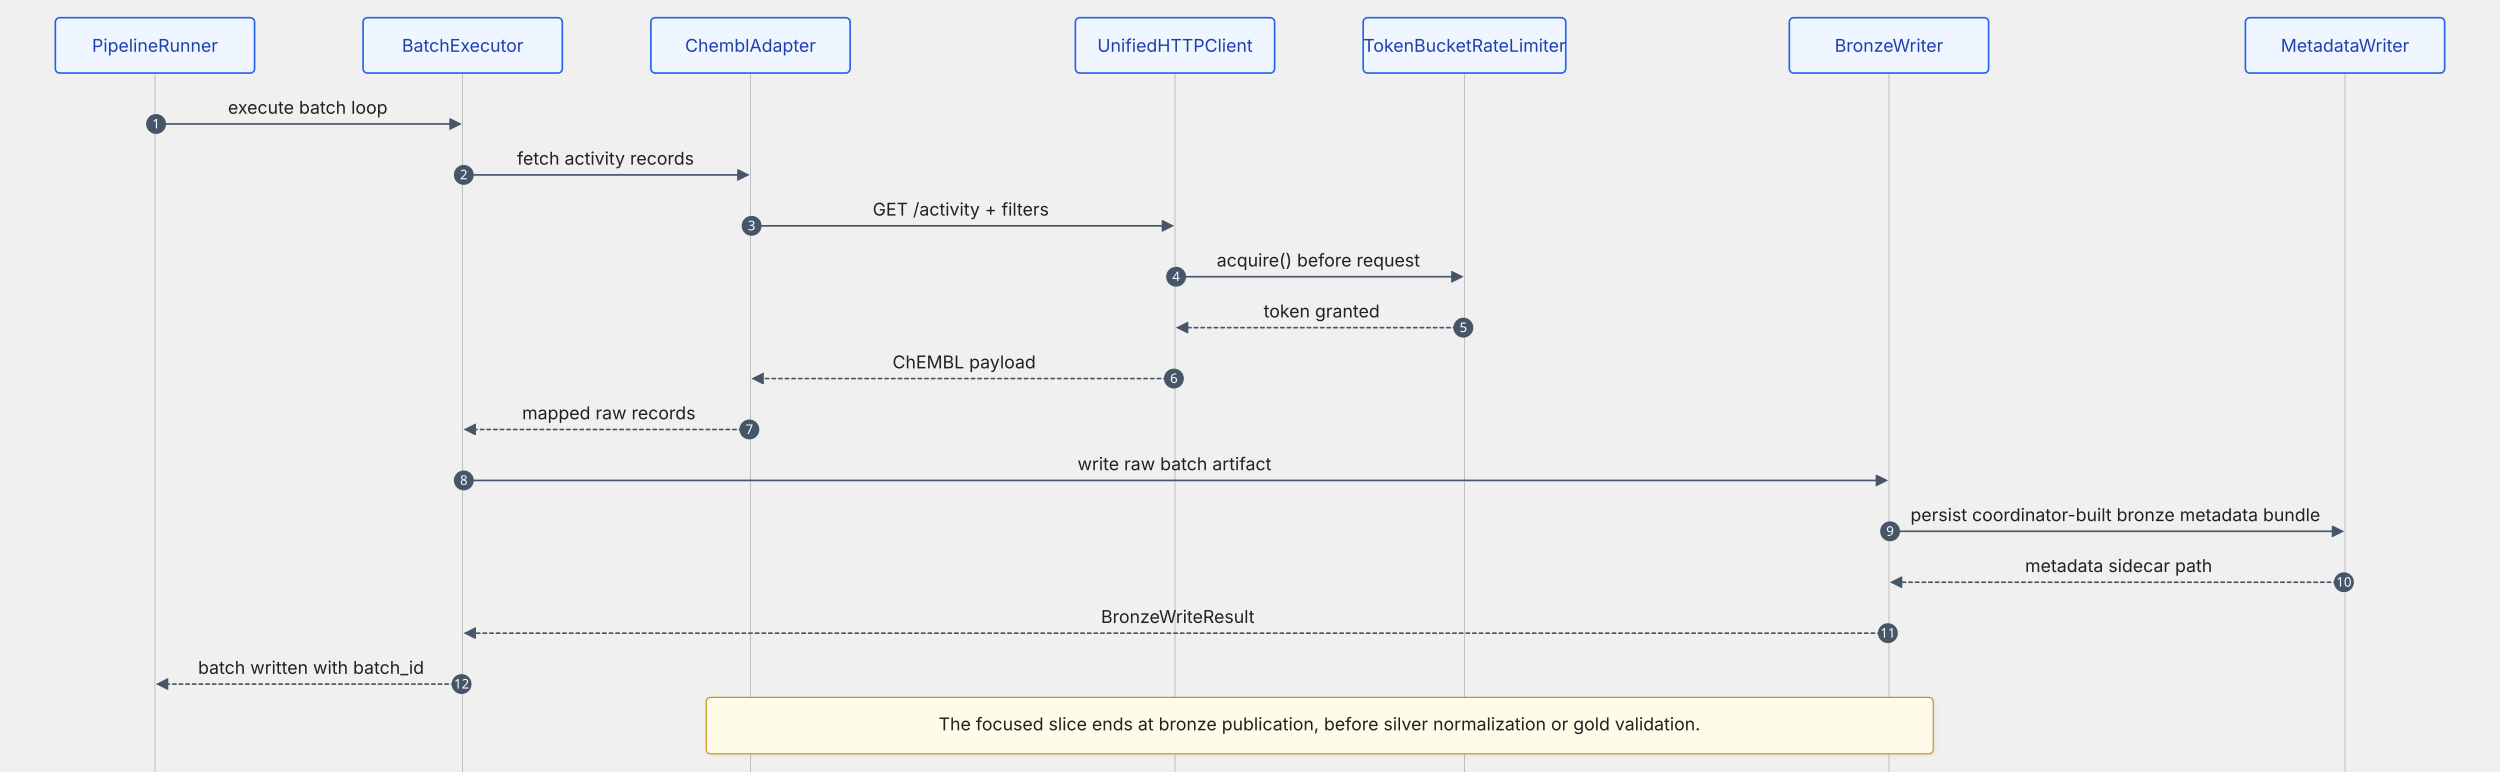
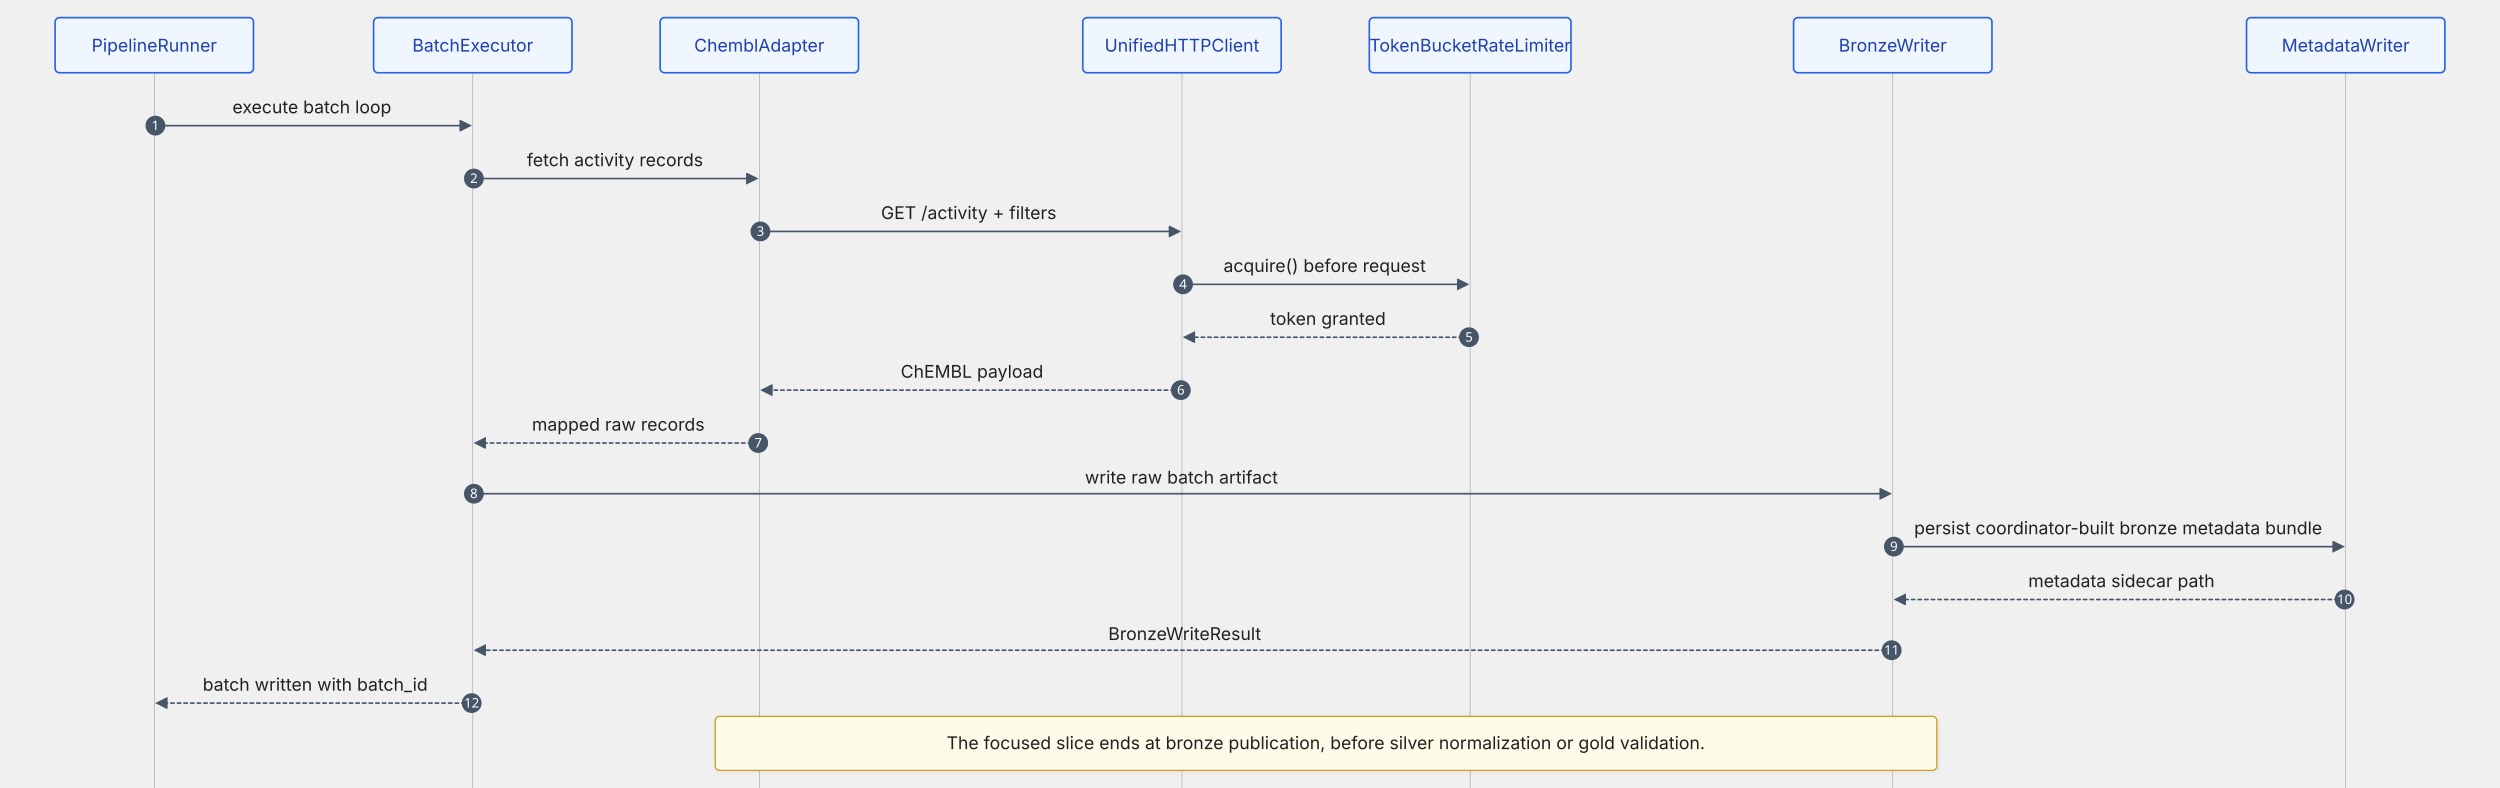
- <svg xmlns="http://www.w3.org/2000/svg" id="my-svg" width="100%" aria-roledescription="sequence" style="max-width:2258.5px;background-color:white" viewBox="-50 -16 2258.5 697">
-   <path id="actor6" stroke="#999" stroke-width=".5" d="M2068.5 5v1995" class="200" />
+ <svg xmlns="http://www.w3.org/2000/svg" id="my-svg" width="100%" aria-roledescription="sequence" style="max-width:2268.5px;background-color:white" viewBox="-50 -16 2268.5 715">
+   <path id="actor6" stroke="#999" stroke-width=".5" d="M2078.5 5v1995" class="200" />
  <g id="root-6">
-     <rect width="180" height="50" x="1978.5" fill="#eaeaea" stroke="#666" class="actor" rx="3" ry="3" />
-     <text x="2068.5" y="25" alignment-baseline="central" class="actor" dominant-baseline="central" style="text-anchor:middle;font-size:16px;font-weight:400">
-       <tspan x="2068.5" dy="0">MetadataWriter</tspan>
+     <rect width="180" height="50" x="1988.5" fill="#eaeaea" stroke="#666" class="actor" rx="3" ry="3" />
+     <text x="2078.5" y="25" alignment-baseline="central" class="actor" dominant-baseline="central" style="text-anchor:middle;font-size:16px;font-weight:400">
+       <tspan x="2078.5" dy="0">MetadataWriter</tspan>
    </text>
  </g>
-   <path id="actor5" stroke="#999" stroke-width=".5" d="M1656.5 5v1995" class="200" />
+   <path id="actor5" stroke="#999" stroke-width=".5" d="M1667.5 5v1995" class="200" />
  <g id="root-5">
-     <rect width="180" height="50" x="1566.5" fill="#eaeaea" stroke="#666" class="actor" rx="3" ry="3" />
-     <text x="1656.5" y="25" alignment-baseline="central" class="actor" dominant-baseline="central" style="text-anchor:middle;font-size:16px;font-weight:400">
-       <tspan x="1656.5" dy="0">BronzeWriter</tspan>
+     <rect width="180" height="50" x="1577.5" fill="#eaeaea" stroke="#666" class="actor" rx="3" ry="3" />
+     <text x="1667.5" y="25" alignment-baseline="central" class="actor" dominant-baseline="central" style="text-anchor:middle;font-size:16px;font-weight:400">
+       <tspan x="1667.5" dy="0">BronzeWriter</tspan>
    </text>
  </g>
-   <path id="actor4" stroke="#999" stroke-width=".5" d="M1273 5v1995" class="200" />
+   <path id="actor4" stroke="#999" stroke-width=".5" d="M1284 5v1995" class="200" />
  <g id="root-4">
-     <rect width="183" height="50" x="1181.5" fill="#eaeaea" stroke="#666" class="actor" rx="3" ry="3" />
-     <text x="1273" y="25" alignment-baseline="central" class="actor" dominant-baseline="central" style="text-anchor:middle;font-size:16px;font-weight:400">
-       <tspan x="1273" dy="0">TokenBucketRateLimiter</tspan>
+     <rect width="183" height="50" x="1192.5" fill="#eaeaea" stroke="#666" class="actor" rx="3" ry="3" />
+     <text x="1284" y="25" alignment-baseline="central" class="actor" dominant-baseline="central" style="text-anchor:middle;font-size:16px;font-weight:400">
+       <tspan x="1284" dy="0">TokenBucketRateLimiter</tspan>
    </text>
  </g>
-   <path id="actor3" stroke="#999" stroke-width=".5" d="M1011.5 5v1995" class="200" />
+   <path id="actor3" stroke="#999" stroke-width=".5" d="M1022.5 5v1995" class="200" />
  <g id="root-3">
-     <rect width="180" height="50" x="921.5" fill="#eaeaea" stroke="#666" class="actor" rx="3" ry="3" />
-     <text x="1011.5" y="25" alignment-baseline="central" class="actor" dominant-baseline="central" style="text-anchor:middle;font-size:16px;font-weight:400">
-       <tspan x="1011.5" dy="0">UnifiedHTTPClient</tspan>
+     <rect width="180" height="50" x="932.5" fill="#eaeaea" stroke="#666" class="actor" rx="3" ry="3" />
+     <text x="1022.5" y="25" alignment-baseline="central" class="actor" dominant-baseline="central" style="text-anchor:middle;font-size:16px;font-weight:400">
+       <tspan x="1022.5" dy="0">UnifiedHTTPClient</tspan>
    </text>
  </g>
-   <path id="actor2" stroke="#999" stroke-width=".5" d="M628 5v1995" class="200" />
+   <path id="actor2" stroke="#999" stroke-width=".5" d="M639 5v1995" class="200" />
  <g id="root-2">
-     <rect width="180" height="50" x="538" fill="#eaeaea" stroke="#666" class="actor" rx="3" ry="3" />
-     <text x="628" y="25" alignment-baseline="central" class="actor" dominant-baseline="central" style="text-anchor:middle;font-size:16px;font-weight:400">
-       <tspan x="628" dy="0">ChemblAdapter</tspan>
+     <rect width="180" height="50" x="549" fill="#eaeaea" stroke="#666" class="actor" rx="3" ry="3" />
+     <text x="639" y="25" alignment-baseline="central" class="actor" dominant-baseline="central" style="text-anchor:middle;font-size:16px;font-weight:400">
+       <tspan x="639" dy="0">ChemblAdapter</tspan>
    </text>
  </g>
-   <path id="actor1" stroke="#999" stroke-width=".5" d="M368 5v1995" class="200" />
+   <path id="actor1" stroke="#999" stroke-width=".5" d="M379 5v1995" class="200" />
  <g id="root-1">
-     <rect width="180" height="50" x="278" fill="#eaeaea" stroke="#666" class="actor" rx="3" ry="3" />
-     <text x="368" y="25" alignment-baseline="central" class="actor" dominant-baseline="central" style="text-anchor:middle;font-size:16px;font-weight:400">
-       <tspan x="368" dy="0">BatchExecutor</tspan>
+     <rect width="180" height="50" x="289" fill="#eaeaea" stroke="#666" class="actor" rx="3" ry="3" />
+     <text x="379" y="25" alignment-baseline="central" class="actor" dominant-baseline="central" style="text-anchor:middle;font-size:16px;font-weight:400">
+       <tspan x="379" dy="0">BatchExecutor</tspan>
    </text>
  </g>
  <path id="actor0" stroke="#999" stroke-width=".5" d="M90 5v1995" class="200" />
  <g id="root-0">
    <rect width="180" height="50" fill="#eaeaea" stroke="#666" class="actor" rx="3" ry="3" />
    <text x="90" y="25" alignment-baseline="central" class="actor" dominant-baseline="central" style="text-anchor:middle;font-size:16px;font-weight:400">
      <tspan x="90" dy="0">PipelineRunner</tspan>
    </text>
  </g>
  <style>#my-svg{font-size:16px;fill:#212121;}#my-svg .error-icon{fill:#552222;}#my-svg .error-text{fill:#552222;stroke:#552222;}#my-svg .edge-thickness-normal{stroke-width:2px;}#my-svg .edge-thickness-thick{stroke-width:3.5px;}#my-svg .edge-pattern-solid{stroke-dasharray:0;}#my-svg .edge-pattern-dashed{stroke-dasharray:3;}#my-svg .edge-pattern-dotted{stroke-dasharray:2;}#my-svg .marker{fill:#475569;stroke:#475569;}#my-svg .marker.cross{stroke:#475569;}#my-svg svg{font-size:16px;}#my-svg .actor{stroke:#2563eb;fill:#eff6ff;}#my-svg text.actor&gt;tspan{fill:#1e40af;stroke:none;}#my-svg .actor-line{stroke:#475569;}#my-svg .messageLine0{stroke-width:1.5;stroke-dasharray:none;stroke:#475569;}#my-svg .messageLine1{stroke-width:1.5;stroke-dasharray:2,2;stroke:#475569;}#my-svg #arrowhead path{fill:#475569;stroke:#475569;}#my-svg .sequenceNumber{fill:#ffffff;}#my-svg #sequencenumber{fill:#475569;}#my-svg #crosshead path{fill:#475569;stroke:#475569;}#my-svg .messageText{fill:#212121;stroke:none;}#my-svg .labelBox{stroke:#2563eb;fill:#eff6ff;}#my-svg .labelText,#my-svg .labelText&gt;tspan{fill:#1e40af;stroke:none;}#my-svg .loopText,#my-svg .loopText&gt;tspan{fill:#475569;stroke:none;}#my-svg .loopLine{stroke-width:2px;stroke-dasharray:2,2;stroke:#2563eb;fill:#2563eb;}#my-svg .note{stroke:#ca8a04;fill:#fefce8;}#my-svg .noteText,#my-svg .noteText&gt;tspan{fill:#212121;stroke:none;}#my-svg .activation0{fill:#dbeafe;stroke:#2563eb;}#my-svg .activation1{fill:#dbeafe;stroke:#2563eb;}#my-svg .activation2{fill:#dbeafe;stroke:#2563eb;}#my-svg .actorPopupMenu{position:absolute;}#my-svg .actorPopupMenuPanel{position:absolute;fill:#eff6ff;box-shadow:0px 8px 16px 0px rgba(0,0,0,0.2);filter:drop-shadow(3px 5px 2px rgb(0 0 0 / 0.4));}#my-svg .actor-man line{stroke:#2563eb;fill:#eff6ff;}#my-svg .actor-man circle,#my-svg line{stroke:#2563eb;fill:#eff6ff;stroke-width:2px;}#my-svg :root{--mermaid-font-family:"trebuchet ms",verdana,arial,sans-serif;}/*
 * Пользовательские стили диаграмм BioETL (структурированная копия)
 * Источник: custom.css
 * Цель: сгруппировать правила по типам элементов и документировать назначение каждого CSS-параметра.
 */

/* =========================================================
 * 1) Глобальная типографика и базовое поведение текста
 * ========================================================= */
svg {
    /* Задаёт основной стек шрифтов для всего текста в SVG. */
    font-family: Inter, -apple-system, BlinkMacSystemFont, 'Segoe UI', Roboto,
    Oxygen, Ubuntu, sans-serif;
}



/* =========================================================
 * 2) Общая геометрия узлов (для нескольких типов диаграмм)
 * ========================================================= */
.node rect,
.node circle,
.node ellipse,
.node polygon,
.node path {
    /* Единая толщина контура для фигур узлов. */
    stroke-width: 1.5px !important;
    /* Скругляет углы по горизонтали для более мягкого вида. */
    rx: 8;
    /* Скругляет углы по вертикали в паре с rx. */
    ry: 8;
    /* Добавляет лёгкую тень и отделяет узлы от фона. */
    filter:  none; /*  drop-shadow(0px 1px 2px rgba(0, 0, 0, 0.05));*/
}

/* =========================================================
 * 3) Контейнеры subgraph / cluster
 * ========================================================= */
.cluster rect,
.cluster path {
    /* Увеличивает радиус углов у контейнеров-групп. */
    rx: 10;
    /* Поддерживает симметрию скругления по вертикали. */
    ry: 10;
    /* Нейтральная заливка контейнера для снижения визуального шума. */
    fill: #f8fafc;
    /* Приглушённая обводка, чтобы границы были заметны, но не доминировали. */
    stroke: #94a3b8;
    /* Толщина границы контейнера в тон большинству узлов. */
    stroke-width: 1.5px;
    /* Убирает пунктир у рамок контейнеров. */
    stroke-dasharray: none;
    /* Делает фон контейнера полностью непрозрачным. */
    fill-opacity: 1;
    /* Отключает тень контейнера, чтобы акцент оставался на узлах. */
    filter: none;
}

.cluster text {
    /* Нормальный вес шрифта для заголовков групп. */
    font-weight: 400;
    /* Увеличенный размер заголовка относительно текста узлов. */
    font-size: 16px;
}

/* =========================================================
 * 4) Стили линий связей (edges/links)
 * ========================================================= */
.edgePath .path {
    /* Делает основные ребра более заметными в плотных графах. */
    stroke-width: 2.5px;
    /* Скругляет соединения сегментов линий. */
    stroke-linejoin: round;
    /* Скругляет окончания линий. */
    stroke-linecap: round;
}

.edgePath path,
.flowchart-link,
.relation,
.messageLine0,
.messageLine1,
.transition path {
    /* Унифицированные скруглённые соединения для всех типов линий. */
    stroke-linejoin: round;
    /* Унифицированные скруглённые окончания для всех типов линий. */
    stroke-linecap: round;
}

.transition path {
    /* Выравнивает толщину переходов state diagram с основными ребрами. */
    stroke-width: 2.5px;
}

/* =========================================================
 * 5) Подписи ребер и fallback-текст
 * ========================================================= */
.edgeLabel {
    /* Компактный размер шрифта для подписей на связях. */
    font-size: 12px;
    /* Плотная межстрочность для экономии места. */
    line-height: 1.1;
    /* Базовый непрозрачный фон под подписью. */
    background-color: #ffffff;
    /* Небольшие внутренние отступы вокруг текста. */
    padding: 1px 3px;
    /* Мягкое скругление фона подписи. */
    border-radius: 2px;
}

.edgeLabel span,
.edgeLabel p,
text.fo-fallback {
    /* Принудительный тёмный fill для контраста в SVG-рендерах. */
    fill: #111827 !important;
    /* Принудительный тёмный цвет для HTML-подписей. */
    color: #111827 !important;
    /* Полная непрозрачность текста. */
    opacity: 1 !important;
    /* Компактная межстрочность для многострочных подписей. */
    line-height: 1.1;
    /* Убирает стандартные внешние отступы HTML-параграфов. */
    margin: 0;
    /* Убирает стандартные внутренние отступы HTML-параграфов. */
    padding: 0;
}

.edgeLabel .labelBkg,
.labelBkg {
    /* Жёстко задаёт белый фон под текстом подписей. */
    background-color: #ffffff !important;
    /* Делает фон полностью непрозрачным во всех просмотрщиках. */
    opacity: 1 !important;
}

.edgeLabel rect {
    /* Переопределяет полупрозрачный фон по умолчанию у Mermaid. */
    opacity: 1 !important;
    /* Жёстко фиксирует белую заливку прямоугольника под подписью. */
    fill: #ffffff !important;
}

/* =========================================================
 * 6) Элементы sequence diagram
 * ========================================================= */
.actor {
    /* Толщина границы actor-блоков. */
    stroke-width: 1.5px;
    /* Скругление углов actor-блоков по горизонтали. */
    rx: 4;
    /* Скругление углов actor-блоков по вертикали. */
    ry: 4;
}

.messageLine0,
.messageLine1 {
    /* Толщина линий сообщений в sequence diagram. */
    stroke-width: 1.6px;
}

.messageText {
    /* Базовый размер текста сообщений. */
    font-size: 13px;
}

.activation0 {
    /* Более тонкая линия activation bar, чтобы не перегружать схему. */
    stroke-width: 1px;
}

.note {
    /* Скругление углов заметки по горизонтали. */
    rx: 4;
    /* Скругление углов заметки по вертикали. */
    ry: 4;
    /* Тонкая граница для вторичных блоков. */
    stroke-width: 1px;
    /* Лёгкая тень для визуального отделения заметок. */
    filter: drop-shadow(1px 1px 2px rgba(0, 0, 0, 0.06));
}

/* =========================================================
 * 7) Базовые элементы class diagram
 * ========================================================= */
g.classGroup rect {
    /* Скругление углов class box по горизонтали. */
    rx: 10;
    /* Скругление углов class box по вертикали. */
    ry: 10;
    /* Толщина границы class box. */
    stroke-width: 1.5px;
    /* Мягкая тень у class box без агрессивного контраста. */
    filter: drop-shadow(1px 1px 2px rgba(0, 0, 0, 0.06));
}

g.classGroup text {
    /* Базовый размер текста внутри class diagram. */
    font-size: 14px;
    padding: 10px 10px;
}

g.classGroup line {
    /* Толщина внутренних разделителей класса. */
    stroke-width: 1px;
}

.relation {
    /* Толщина связей между классами на уровне основных ребер. */
    stroke-width: 2.5px;
}

/* =========================================================
 * 8) Типографика HTML-лейблов class diagram
 * ========================================================= */
g.label-group .nodeLabel {
    /* Увеличенный размер названия класса для иерархии. */
    font-size: 16px !important;
    /* Полужирный акцент на имени класса. */
    font-weight: 200 !important;
    /* Лёгкое межбуквенное расстояние для читаемости заголовка. */
    letter-spacing: 0.01em;
}

g.annotation-group .nodeLabel {
    /* Уменьшенный размер для стереотипов/аннотаций. */
    font-size: 11px !important;
    /* Курсив для визуального отделения аннотаций. */
    font-style: italic !important;
    /* Небольшое ослабление контраста вторичного текста. */
    opacity: 0.8;
}

g.members-group .nodeLabel,
g.methods-group .nodeLabel {
    /* Компактный размер для атрибутов и методов. */
    font-size: 12px !important;
    /* Нормальный вес шрифта для плотного структурного текста. */
    font-weight: 400 !important;
}

/* =========================================================
 * 9) Помощники размеров foreignObject (class/flowchart)
 * ========================================================= */
g.members-group foreignObject,
g.methods-group foreignObject {
    /* Минимальная высота областей members/methods. */
    min-height: 40px;
}

.node foreignObject &gt; div,
g.classGroup foreignObject &gt; div {
    /* Стабилизирует вычисление размеров с учётом отступов/границ. */
    box-sizing: border-box;
}

.node.size-sm foreignObject &gt; div {
    /* Минимальная высота для малого размерного уровня узла. */
    min-height: 80px;
    /* Минимальная ширина для малого размерного уровня узла. */
    min-width: 180px;
}

.node.size-md foreignObject &gt; div {
    /* Минимальная высота для среднего размерного уровня узла. */
    min-height: 140px;
    /* Минимальная ширина для среднего размерного уровня узла. */
    min-width: 260px;
}

.node.size-lg foreignObject &gt; div {
    /* Минимальная высота для большого размерного уровня узла. */
    min-height: 200px;
    /* Минимальная ширина для большого размерного уровня узла. */
    min-width: 340px;
}

/* =========================================================
 * 10) Элементы state diagram
 * ========================================================= */
g.stateGroup rect {
    /* Скругление углов контейнеров состояний по горизонтали. */
    rx: 8;
    /* Скругление углов контейнеров состояний по вертикали. */
    ry: 8;
}

.statediagram-state rect {
    /* Скругление углов узлов состояния по горизонтали. */
    rx: 8;
    /* Скругление углов узлов состояния по вертикали. */
    ry: 8;
    /* Толщина границы узла состояния. */
    stroke-width: 1.5px;
    /* Лёгкая тень для визуального отделения state box. */
    filter: drop-shadow(1px 2px 3px rgba(0, 0, 0, 0.08));
}

/* =========================================================
 * 11) Элементы ER diagram
 * ========================================================= */
.er.entityBox {
    /* Толщина границы сущности ER-диаграммы. */
    stroke-width: 1.5px;
    /* Скругление углов сущности по горизонтали. */
    rx: 4;
    /* Скругление углов сущности по вертикали. */
    ry: 4;
    /* Лёгкая тень для отделения блоков сущностей. */
    filter: drop-shadow(1px 2px 3px rgba(0, 0, 0, 0.08));
}

/* =========================================================
 * 12) Узлы mindmap
 * ========================================================= */
.mindmap-node rect,
.mindmap-node circle {
    /* Толщина контура узлов mindmap. */
    stroke-width: 1.5px;
    /* Чуть более выраженная тень для плотных радиальных веток. */
    filter: drop-shadow(1px 2px 2px rgba(0, 0, 0, 0.1));
}

/* =========================================================
 * 13) Маркеры стрелок
 * ========================================================= */
marker path {
    /* Единый нейтральный цвет наконечников стрелок. */
    fill: #475569;
}

/* =========================================================
 * 14) Цветовая карта архитектурных слоёв (fallback-селекторы)
 * ========================================================= */
[id*="Domain"] &gt; rect,
[id*="Domain"] &gt; path {
    /* Цвет фона для доменного слоя. */
    fill: #f5f3ff !important;
    /* Цвет границы для доменного слоя. */
    stroke: #7c3aed !important;
}

.cluster[id*="Domain"] &gt; rect,
.cluster[id*="Domain"] &gt; path {
    fill: #ffffff !important;
}

[id*="Application"] &gt; rect,
[id*="Application"] &gt; path {
    /* Цвет фона для application-слоя. */
    fill: #f0fdf4 !important;
    /* Цвет границы для application-слоя. */
    stroke: #16a34a !important;
}

.cluster[id*="Application"] &gt; rect,
.cluster[id*="Application"] &gt; path {
    fill: #ffffff !important;
}

[id*="Infrastructure"] &gt; rect,
[id*="Infrastructure"] &gt; path {
    /* Цвет фона для infrastructure-слоя. */
    fill: #fff1f2 !important;
    /* Цвет границы для infrastructure-слоя. */
    stroke: #dc2626 !important;
}

.cluster[id*="Infrastructure"] &gt; rect,
.cluster[id*="Infrastructure"] &gt; path {
    fill: #ffffff !important;
}

[id*="Composition"] &gt; rect,
[id*="Composition"] &gt; path {
    /* Цвет фона для composition-слоя. */
    fill: #fff7ed !important;
    /* Цвет границы для composition-слоя. */
    stroke: #f59e0b !important;
}

.cluster[id*="Composition"] &gt; rect,
.cluster[id*="Composition"] &gt; path {
    fill: #ffffff !important;
}

[id*="Interfaces"] &gt; rect,
[id*="Interfaces"] &gt; path {
    /* Цвет фона для слоя интерфейсов. */
    fill: #eff6ff !important;
    /* Цвет границы для слоя интерфейсов. */
    stroke: #2563eb !important;
}

.cluster[id*="Interfaces"] &gt; rect,
.cluster[id*="Interfaces"] &gt; path {
    fill: #ffffff !important;
}

[id*="External"] &gt; rect,
[id*="External"] &gt; path {
    /* Цвет фона для внешних систем. */
    fill: #f1f5f9 !important;
    /* Цвет границы для внешних систем. */
    stroke: #64748b !important;
}

.cluster[id*="External"] &gt; rect,
.cluster[id*="External"] &gt; path {
    fill: #ffffff !important;
}

/* Белая подложка под подписи всех архитектурных/medallion слоёв */
g.cluster[id*="Domain"] .cluster-label foreignObject &gt; div,
g.cluster[id*="Application"] .cluster-label foreignObject &gt; div,
g.cluster[id*="Infrastructure"] .cluster-label foreignObject &gt; div,
g.cluster[id*="Composition"] .cluster-label foreignObject &gt; div,
g.cluster[id*="Interfaces"] .cluster-label foreignObject &gt; div,
g.cluster[id*="External"] .cluster-label foreignObject &gt; div,
g.cluster[id*="Bronze"] .cluster-label foreignObject &gt; div,
g.cluster[id*="Silver"] .cluster-label foreignObject &gt; div,
g.cluster[id*="Gold"] .cluster-label foreignObject &gt; div,
g.cluster[id*="Quarantine"] .cluster-label foreignObject &gt; div {
    background: #ffffff !important;
    padding: 0 6px !important;
    border-radius: 4px;
}

/* Fallback для рендеров без foreignObject: не рисуем толстую обводку */
g.cluster[id*="Domain"] .cluster-label text.fo-fallback,
g.cluster[id*="Application"] .cluster-label text.fo-fallback,
g.cluster[id*="Infrastructure"] .cluster-label text.fo-fallback,
g.cluster[id*="Composition"] .cluster-label text.fo-fallback,
g.cluster[id*="Interfaces"] .cluster-label text.fo-fallback,
g.cluster[id*="External"] .cluster-label text.fo-fallback,
g.cluster[id*="Bronze"] .cluster-label text.fo-fallback,
g.cluster[id*="Silver"] .cluster-label text.fo-fallback,
g.cluster[id*="Gold"] .cluster-label text.fo-fallback,
g.cluster[id*="Quarantine"] .cluster-label text.fo-fallback {
    fill: #111827 !important;
    stroke: none !important;
}

/* =========================================================
 * 15) Цветовая карта слоёв Medallion
 * ========================================================= */
[id*="Bronze"] &gt; rect,
[id*="Bronze"] &gt; path {
    /* Цвет фона Bronze-слоя. */
    fill: #fff7ed !important;
    /* Цвет границы Bronze-слоя. */
    stroke: #f59e0b !important;
}

[id*="Silver"] &gt; rect,
[id*="Silver"] &gt; path {
    /* Цвет фона Silver-слоя. */
    fill: #f8fafc !important;
    /* Цвет границы Silver-слоя. */
    stroke: #475569 !important;
}

[id*="Gold"] &gt; rect,
[id*="Gold"] &gt; path {
    /* Цвет фона Gold-слоя. */
    fill: #fefce8 !important;
    /* Цвет границы Gold-слоя. */
    stroke: #ca8a04 !important;
}

[id*="Quarantine"] &gt; rect,
[id*="Quarantine"] &gt; path {
    /* Цвет фона для карантинных/проблемных потоков данных. */
    fill: #ffe4e6 !important;
    /* Цвет границы для карантинных/проблемных потоков данных. */
    stroke: #e11d48 !important;
}
/* Нормализует вес текста в узлах и заголовках слоёв (без полужирного акцента). */
.node .label text,
.node .label tspan,
.node .label .nodeLabel,
text.fo-fallback {
    stroke: none !important;
    stroke-width: 0 !important;
    fill: #111827 !important;
    font-weight: 400 !important;
}
/* Single text layer (fallback-only) */
text.fo-fallback {
    display: inline !important;
}

foreignObject {
    display: none !important;
}/* bioetl-inject */#my-svg .edgeLabel rect{opacity:1!important;fill:#ffffff!important}#my-svg .labelBkg{background-color:#ffffff!important;opacity:1!important}#my-svg .edgeLabel .labelBkg{background-color:#ffffff!important;opacity:1!important}#my-svg .edgeLabel{font-size:12px;line-height:1.1;padding:1px 3px}#my-svg .edgeLabel span{color:#111827!important;fill:#111827!important;opacity:1!important;line-height:1.1;margin:0;padding:0}#my-svg .edgeLabel p{color:#111827!important;fill:#111827!important;opacity:1!important;line-height:1.1;margin:0;padding:0}#my-svg text.fo-fallback{color:#111827!important;fill:#111827!important;opacity:1!important}</style>
  <defs>
    <symbol id="computer">
      <path d="M1 1v6.5h10V1zm9 5.5H2V2h8zm-5.114 3 .233-.5h1.762l.234.5zM12 11H0l1-3h1.052l-.665 2h9.225l-.648-2H11zM9.5 6h-7V2.5h7z" />
    </symbol>
  </defs>
  <defs>
    <symbol id="database" fill-rule="evenodd" clip-rule="evenodd">
      <path d="m6.129 0 .128.003.128.002.126.004.126.005.124.006.124.008.123.008.12.009.121.01.12.012.118.012.116.013.116.014.114.016.113.016.111.017.11.018.109.019.106.02.106.02.104.021.102.023.101.023.099.024.097.025.095.026L9.18.4l.091.027.09.028.088.029.086.029.084.03.081.03.08.032.078.032.075.033.037.017.036.016.036.017.035.017.034.018.034.017.034.018.033.017.032.018.032.018.031.018.03.018.03.019.029.018.029.019.027.018.028.02.026.019.026.019.026.019.025.02.024.019.023.02.023.02.022.02.021.02.021.02.02.02.02.02.018.021.018.02.017.021.016.021.016.021.015.021.015.021.013.021.013.021.012.022.012.021.01.022.01.022.01.022.008.021.007.022.007.022.006.022.006.023.004.022.004.022.003.023.002.022v.023L11 1.75v8.523l-.001.022-.002.023-.003.022-.004.023-.004.022-.006.022-.006.022-.006.022-.008.022-.009.022-.009.022-.01.021-.01.022-.012.021-.012.022-.013.021-.013.021-.015.021-.015.021-.016.021-.016.021-.017.02-.018.021-.019.02-.019.021-.02.02-.02.02-.022.02-.022.02-.023.02-.023.02-.024.02-.025.019-.026.02-.026.019-.026.019-.028.019-.027.019-.029.018-.029.019-.03.018-.03.018-.031.018-.032.018-.032.018-.033.018-.034.017-.034.018-.034.017-.035.017-.036.017-.036.017-.037.016-.075.033-.078.032-.08.032-.081.03-.084.03-.086.03-.088.028-.09.028-.091.027-.094.027-.095.025-.097.025-.099.024-.1.023-.103.023-.104.021-.106.02-.107.02-.108.02-.11.018-.111.017-.113.016-.114.015-.116.014-.116.014-.118.012-.12.011-.12.01-.121.01-.123.008-.124.007-.124.006-.126.005-.126.004-.128.003-.128.002h-.258l-.128-.002-.127-.003-.127-.004-.125-.005-.125-.006-.123-.007-.123-.008-.121-.01-.121-.01-.119-.011-.118-.012-.117-.014-.115-.014-.114-.015-.113-.016-.112-.017-.11-.018-.108-.02-.107-.02-.106-.02-.104-.021-.102-.023-.1-.023-.1-.024-.097-.025-.095-.025-.094-.027-.092-.027-.089-.028-.088-.028-.086-.03-.084-.03-.082-.03-.079-.032-.078-.032-.075-.033-.037-.016-.036-.017-.036-.017-.035-.017-.035-.017-.034-.018-.033-.017-.033-.018-.032-.018-.032-.018-.03-.018-.031-.018-.03-.018-.029-.019-.029-.018-.028-.02-.027-.018-.027-.02-.026-.018-.025-.02-.025-.02-.024-.019-.023-.02-.023-.02-.022-.02-.021-.02-.021-.02-.02-.02-.02-.02-.018-.021-.018-.02-.017-.021-.016-.021-.016-.021-.015-.021-.015-.021-.013-.021-.013-.021-.012-.022-.012-.021-.01-.022-.01-.021-.01-.022-.008-.022-.007-.022-.007-.022-.006-.022-.005-.022-.005-.022-.003-.023-.003-.022-.002-.023L1 10.273 1 10.25V1.728l.002-.023.002-.022.003-.023.003-.022.005-.022.005-.023.006-.022.007-.022.007-.022.009-.021.009-.022.01-.022.01-.021.012-.022.012-.022.013-.021.013-.021.015-.021.015-.021.016-.021.016-.021.017-.02.018-.021.018-.02.02-.021.02-.02.02-.02.022-.02.022-.02.023-.02.023-.02.024-.02.025-.019.025-.02.026-.019.027-.019.027-.019.028-.019.029-.018.029-.019.03-.018.03-.018.031-.018.032-.018.032-.018.033-.018.033-.017.034-.017.035-.018.035-.017.036-.017.036-.016.037-.017.075-.033.078-.032.08-.031.081-.031.084-.03.086-.03.088-.028.09-.028L2.82.4l.094-.026.095-.026.098-.025.098-.024.101-.023.102-.023.104-.021.106-.02.107-.02.108-.02.11-.017.112-.017.113-.016.114-.016.115-.014.117-.013.118-.012.119-.012.12-.01.122-.01.123-.007.123-.008.125-.006.125-.005.127-.004.127-.002L5.871 0 6 0zM1.5 10.25v.015l.002.011.002.011.003.01.003.012.003.01.005.012.004.011.006.011.006.012.006.011.008.012.008.012.008.011.01.012.009.012.01.012.011.013.012.012.012.013.026.024.028.025.03.025.033.026.035.025.038.026.04.026.041.026.044.026.046.026.049.026.051.025.053.026.055.026.057.026.059.025.062.026.063.025.066.025.067.025.07.024.072.024.073.024.076.023.078.024.08.022.081.023.084.021.085.022.088.02.089.021.092.02.093.019.095.018.097.018.099.017.1.017.103.015.104.015.106.015.108.013.11.013.11.012.114.01.115.01.116.01.118.007.12.008.122.006.123.005.124.004.127.002.128.002L6 11.5h.13l.129-.003.127-.002.125-.004.123-.006.122-.006.12-.007.119-.008.117-.009.115-.01.113-.01.112-.013.11-.013.108-.013.106-.014.105-.016.103-.015.1-.017.1-.017.097-.018.095-.019.094-.019.091-.02.09-.02.087-.021.086-.022.084-.022.082-.022.08-.023.077-.023.076-.024.074-.024.072-.024.069-.025.068-.025.066-.025.063-.025.061-.025.059-.026.057-.026.055-.026.053-.026.05-.026.049-.025.046-.027.044-.026.041-.025.04-.026.037-.026.035-.026.032-.025.03-.026.028-.025.026-.025.011-.012.012-.012.01-.012.01-.012.01-.012.009-.012.008-.012.008-.012.007-.012.006-.011.006-.012.005-.011.005-.011.004-.011.003-.011.003-.011.002-.011.002-.011v-.01l.001-.011V8.187l-.038.027-.04.027-.042.027-.042.026-.044.026-.045.026-.046.026-.048.025-.048.025-.05.024-.051.025-.053.024-.053.023-.054.024-.056.023-.057.022-.057.023-.06.022-.06.021-.06.021-.062.021-.063.02-.064.02-.065.02-.066.02-.067.019-.068.018-.069.019-.07.017-.07.018-.072.017-.072.016-.073.016-.074.016-.075.015-.076.015-.076.014-.077.014-.078.013-.08.013L8 9.028l-.08.012-.081.011-.082.011-.082.01-.083.01-.084.01-.084.009-.085.009-.085.008-.087.007-.086.007-.088.007-.087.006-.089.005-.089.005-.09.004-.089.004-.09.003-.091.003-.091.002-.092.001-.092.001h-.185l-.092-.001-.092-.001-.091-.002-.091-.003-.091-.003-.09-.004-.089-.004-.089-.005-.088-.005-.088-.006-.087-.007-.087-.007-.086-.007-.085-.008-.085-.009-.085-.009-.083-.01-.083-.01-.083-.01-.081-.011-.081-.011L4 9.028l-.08-.013-.078-.013-.078-.013-.077-.014-.077-.014-.075-.015-.075-.015-.074-.016-.073-.016-.073-.016-.071-.017-.071-.018-.07-.017-.068-.019-.068-.018-.067-.02-.066-.018-.065-.02-.064-.02-.063-.021-.062-.021-.061-.021-.06-.022-.059-.021-.058-.023-.056-.022-.056-.023-.055-.024-.053-.023-.052-.024-.051-.025-.05-.024-.049-.025-.047-.025-.047-.026-.045-.026-.043-.026-.043-.026-.041-.027-.04-.027-.039-.027zm0-2.827v.016l.002.01.002.011.003.011.003.011.003.011.005.011.004.011.006.012.006.011.006.012.008.012.008.011.008.012.01.012.009.012.01.012.011.012.012.012.012.012.026.025.028.025.03.025.033.026.035.025.038.026.04.026.041.026.044.026.046.026.049.026.051.026.053.026.055.025.057.026.059.026.062.025.063.025.066.025.067.025.07.024.072.024.073.024.076.024.078.023.08.022.081.023.084.022.085.021.088.021.089.02.092.02.093.019.095.018.097.018.099.017.1.017.103.016.104.015.106.014.108.013.11.013.11.012.114.011.115.01.116.009.118.008.12.007.122.006.123.005.124.004.127.003.128.001.129.001h.13l.129-.002.127-.003.125-.004.123-.005.122-.006.12-.008.119-.008.117-.009.115-.01.113-.01.112-.013.11-.012.108-.014.106-.014.105-.015.103-.016.1-.017.1-.017.097-.018.095-.019.094-.019.091-.02.09-.02.087-.021.086-.022.084-.022.082-.022.08-.023.077-.023.076-.024.074-.024.072-.024.069-.025.068-.024.066-.025.063-.026.061-.025.059-.026.057-.026.055-.026.053-.026.05-.026.049-.026.046-.026.044-.026.041-.026.04-.026.037-.025.035-.026.032-.026.03-.025.028-.025.026-.025.011-.012.012-.012.01-.013.01-.012.01-.012.009-.012.008-.012.008-.011.007-.012.006-.012.006-.01.005-.012.005-.012.004-.01.003-.012.003-.01.002-.011.002-.011v-.01l.001-.011v-2.07l-.038.027-.04.027-.042.027-.042.026-.044.027-.045.025-.046.026-.048.025-.048.025-.05.025-.051.024-.053.024-.053.024-.054.023-.056.023-.057.023-.057.022-.06.022-.06.022-.06.021-.062.021-.063.02-.064.02-.065.02-.066.02-.067.018-.068.019-.069.018-.07.018-.07.017-.072.017-.072.016-.073.017-.074.015-.075.015-.076.015-.076.014-.077.014-.078.014-.08.013L8 6.194l-.08.012-.081.012-.082.011-.082.01-.083.01-.084.01-.084.009-.085.008-.085.008-.087.008-.086.007-.088.006-.087.006-.089.006-.089.004-.09.005-.089.003-.09.004-.091.002-.091.002-.092.002-.092.001h-.185l-.092-.001-.092-.002-.091-.002-.091-.002-.091-.004-.09-.003-.089-.005-.089-.004-.088-.006-.088-.006L4.92 6.3l-.087-.007-.086-.008-.085-.008-.085-.008-.085-.009-.083-.01-.083-.01-.083-.01-.081-.011-.081-.012L4 6.194l-.08-.012-.078-.013-.078-.014-.077-.014-.077-.014-.075-.015-.075-.015-.074-.015-.073-.017-.073-.016-.071-.017-.071-.017-.07-.018-.068-.018-.068-.019-.067-.019-.066-.019-.065-.02-.064-.02-.063-.02-.062-.021-.061-.022-.06-.021-.059-.022-.058-.022-.056-.023-.056-.023-.055-.023-.053-.023-.052-.025-.051-.024-.05-.025-.049-.025-.047-.025-.047-.026-.045-.025-.043-.027-.043-.026-.041-.027-.04-.027-.039-.027zm0-2.833v.016l.002.01.002.011.003.011.003.01.003.012.005.011.004.011.006.012.006.011.006.012.008.011.008.012.008.012.01.011.009.012.01.013.011.012.012.012.012.012.026.025.028.025.03.025.033.026.035.025.038.026.04.026.041.026.044.026.046.026.049.026.051.026.053.025.055.026.057.026.059.025.062.026.063.025.066.025.067.025.07.024.072.024.073.024.076.024.078.023.08.022.081.023.084.021.085.022.088.021.089.02.092.02.093.019.095.018.097.018.099.017.1.017.103.016.104.015.106.014.108.013.11.013.11.012.114.01.115.01.116.01.118.008.12.007.122.006.123.005.124.004.127.003.128.001L6 5.84h.13l.129-.002.127-.003.125-.004.123-.005.122-.007.12-.007.119-.008.117-.009.115-.01.113-.01.112-.013.11-.012.108-.014.106-.014.105-.015.103-.016.1-.017.1-.017.097-.018.095-.019.094-.019.091-.02.09-.02.087-.021.086-.022.084-.022.082-.022.08-.023.077-.023.076-.024.074-.024.072-.024.069-.025.068-.024.066-.026.063-.025.061-.025.059-.026.057-.026.055-.026.053-.026.05-.026.049-.026.046-.026.044-.026.041-.026.04-.026.037-.026.035-.025.032-.025.03-.026.028-.025.026-.025.011-.012.012-.013.01-.012.01-.012.01-.011.009-.012.008-.012.008-.012.007-.012.006-.011.006-.012.005-.011.005-.011.004-.011.003-.011.003-.011.002-.011.002-.011v-.01l.001-.011V2.514l-.038.027-.04.027-.042.026-.042.027-.044.026-.045.026-.046.025-.048.026-.048.025-.05.024-.051.024-.053.024-.053.024-.054.023-.056.023-.057.023-.057.022-.06.022-.06.022-.06.021-.062.021-.063.02-.064.02-.065.02-.066.02-.067.019-.068.018-.069.018-.07.018-.07.017-.072.017-.072.017-.073.016-.074.016-.075.015-.076.015-.076.014-.077.014-.078.013-.08.013L8 3.354l-.08.012-.081.012-.082.011-.082.01-.083.01-.084.01-.084.009-.085.009-.085.008-.087.007-.086.007-.088.007-.087.006-.089.005-.089.005-.09.004-.089.004-.09.002-.091.004-.091.002-.092.001h-.092L6 3.5h-.092l-.092-.001-.092-.001-.091-.003-.091-.002-.091-.003-.09-.004-.089-.004-.089-.006-.088-.004-.088-.006-.087-.007-.087-.007-.086-.007-.085-.008-.085-.009-.085-.009-.083-.01-.083-.01-.083-.01-.081-.011-.081-.012L4 3.354l-.08-.012-.078-.013-.078-.013-.077-.014-.077-.014-.075-.015-.075-.015-.074-.016-.073-.016-.073-.017-.071-.017-.071-.017-.07-.018-.068-.018-.068-.018-.067-.02-.066-.019-.065-.02-.064-.02-.063-.02L2.505 3l-.061-.021-.06-.022-.059-.022-.058-.022-.056-.023-.056-.023-.055-.023-.053-.024-.052-.024-.051-.024-.05-.025-.049-.024-.047-.026-.047-.025-.045-.026-.043-.026-.043-.027-.041-.026-.04-.027-.039-.027zM5.87.5l-.128.002-.127.003-.125.004-.124.005-.122.006-.12.007-.119.008-.116.01-.116.01-.113.011-.112.011-.11.013-.108.014-.106.014-.105.015-.102.016-.102.017-.099.017-.097.018-.095.019-.094.019-.091.02-.09.02L3.262.8l-.086.022-.084.021-.082.023-.08.023-.077.023-.076.024-.074.024-.072.024-.069.024-.068.025-.066.025-.063.026-.061.025-.059.026-.057.026-.055.026-.053.026-.05.026-.049.026-.046.026-.044.026-.041.026-.04.026-.037.025-.035.026-.032.026-.03.025-.028.025-.026.025-.011.012-.012.012-.01.012-.01.013-.01.012-.009.012-.008.011-.008.012-.007.012-.006.011-.006.012-.005.012-.005.01-.004.011-.003.012-.003.01-.002.011-.002.011v.01L1.5 1.75v.01l.001.011.002.01.002.011.003.011.003.011.004.011.005.011.005.012.006.011.006.012.007.011.008.012.008.012.01.012.009.012.01.012.01.012.012.012.011.013.026.025.028.025.03.025.032.025.035.026.037.026.04.026.041.026.044.026.046.026.048.026.051.026.053.026.055.026.057.026.059.025.061.026.063.025.066.025.068.025.07.025.071.024.074.024.076.024.077.023.08.023.082.022.084.022.086.021.087.021.09.021.091.02.094.019.095.019.097.018.1.017.1.016.103.016.105.016.106.014.108.013.11.013.112.012.113.011.116.01.116.01.119.007.12.007.122.006.124.006.125.004.127.002L5.87 3 6 3h.13l.129-.003.126-.002.125-.004.124-.006.122-.006.12-.007.119-.008.116-.009.116-.01.113-.011.112-.012.11-.013.108-.013.106-.014.105-.016.103-.016.1-.016.1-.017.097-.018.095-.019.094-.019.091-.02.09-.02.087-.022.086-.021.084-.022.082-.022.08-.023.077-.023.076-.024.074-.024.072-.024.069-.025.068-.025.066-.025.063-.025.061-.026.059-.025.057-.026.055-.026.053-.026.05-.026.049-.026.046-.026.044-.026.041-.026.04-.026.037-.026.035-.026.032-.025.03-.025.028-.025.026-.025.011-.013.012-.012.01-.012.01-.012.01-.012.009-.012.008-.012.008-.012.007-.011.006-.012.006-.011.005-.012.005-.01.004-.012.003-.011.003-.01.002-.012.002-.01v-.01l.001-.011v-.01l-.001-.011-.002-.01-.002-.012-.003-.01-.003-.011-.004-.011-.005-.011-.005-.012-.006-.011-.006-.012-.007-.011-.008-.013-.008-.011-.01-.012-.009-.012-.01-.013-.01-.012-.012-.012-.011-.012-.026-.025-.028-.025-.03-.025-.032-.025-.035-.026-.037-.026-.04-.026-.041-.026-.044-.026-.046-.026-.048-.026-.051-.026-.053-.026-.055-.026-.057-.026-.059-.026-.061-.025-.063-.026-.066-.025-.068-.025-.07-.024L9.298.96 9.223.936 9.147.912 9.07.889 8.99.866 8.907.843 8.824.822 8.738.8 8.651.78 8.56.758 8.47.739 8.376.72 8.281.701 8.182.683 8.086.666 7.983.649 7.882.633 7.776.618 7.67.604 7.562.59l-.11-.013L7.34.566 7.227.555l-.116-.01-.116-.01-.119-.008-.12-.007-.122-.006L6.51.51 6.385.505 6.259.502 6.13.5h-.26" />
    </symbol>
  </defs>
  <defs>
    <symbol id="clock">
      <path d="M6 1c2.757 0 5 2.243 5 5s-2.243 5-5 5-5-2.243-5-5 2.243-5 5-5m0-1a6 6 0 1 0 0 12A6 6 0 0 0 6 0m2.924 6.23c.101.018.101.166 0 .185-.953.181-3.022.556-3.273.556a.65.65 0 0 1-.65-.65c0-.256.384-2.724.562-3.723.017-.096.156-.09.172.007l.492 3.119z" />
    </symbol>
  </defs>
  <defs>
    <marker id="arrowhead" markerHeight="12" markerUnits="userSpaceOnUse" markerWidth="12" orient="auto" refX="7.9" refY="5">
      <path d="m0 0 10 5-10 5z" />
    </marker>
  </defs>
  <defs>
    <marker id="crosshead" markerHeight="8" markerWidth="15" orient="auto" refX="4" refY="4.5">
      <path fill="none" stroke="#000" stroke-width="1pt" d="m1 2 5 5m0-5L1 7" style="stroke-dasharray:0,0" />
    </marker>
  </defs>
  <defs>
    <marker id="filled-head" markerHeight="28" markerWidth="20" orient="auto" refX="15.5" refY="7">
      <path d="m18 7-9 6 5-6-5-6Z" />
    </marker>
  </defs>
  <defs>
    <marker id="sequencenumber" markerHeight="40" markerWidth="60" orient="auto" refX="15" refY="15">
      <circle cx="15" cy="15" r="6" />
    </marker>
  </defs>
-   <rect width="1108.5" height="51" x="588" y="614" fill="#EDF2AE" stroke="#666" class="note" rx="0" ry="0" />
-   <text x="1142" y="622" alignment-baseline="middle" class="noteText" dominant-baseline="middle" dy="1em" style="font-size:16px;font-weight:400" text-anchor="middle">
-     <tspan x="1142">The focused slice ends at bronze publication, before silver normalization or gold validation.</tspan>
+   <rect width="1108.5" height="49" x="599" y="634" fill="#edf2ae" stroke="#666" class="note" rx="0" ry="0" />
+   <text x="1153" y="642" alignment-baseline="middle" class="noteText" dominant-baseline="middle" dy="1em" style="font-size:16px;font-weight:400" text-anchor="middle">
+     <tspan x="1153">The focused slice ends at bronze publication, before silver normalization or gold validation.</tspan>
  </text>
-   <text x="228" y="65" alignment-baseline="middle" class="messageText" dominant-baseline="middle" dy="1em" style="font-size:16px;font-weight:400" text-anchor="middle">execute batch loop</text>
-   <path stroke-width="2" marker-end="url(#arrowhead)" marker-start="url(#sequencenumber)" d="M91 96h273" class="messageLine0" style="fill:none" />
-   <text x="91" y="100" class="sequenceNumber" font-family="sans-serif" font-size="12" text-anchor="middle">1</text>
-   <text x="497" y="111" alignment-baseline="middle" class="messageText" dominant-baseline="middle" dy="1em" style="font-size:16px;font-weight:400" text-anchor="middle">fetch activity records</text>
-   <path stroke-width="2" marker-end="url(#arrowhead)" marker-start="url(#sequencenumber)" d="M369 142h255" class="messageLine0" style="fill:none" />
-   <text x="369" y="146" class="sequenceNumber" font-family="sans-serif" font-size="12" text-anchor="middle">2</text>
-   <text x="818" y="157" alignment-baseline="middle" class="messageText" dominant-baseline="middle" dy="1em" style="font-size:16px;font-weight:400" text-anchor="middle">GET /activity + filters</text>
-   <path stroke-width="2" marker-end="url(#arrowhead)" marker-start="url(#sequencenumber)" d="M629 188h378.5" class="messageLine0" style="fill:none" />
-   <text x="629" y="192" class="sequenceNumber" font-family="sans-serif" font-size="12" text-anchor="middle">3</text>
-   <text x="1141" y="203" alignment-baseline="middle" class="messageText" dominant-baseline="middle" dy="1em" style="font-size:16px;font-weight:400" text-anchor="middle">acquire() before request</text>
-   <path stroke-width="2" marker-end="url(#arrowhead)" marker-start="url(#sequencenumber)" d="M1012.5 234H1269" class="messageLine0" style="fill:none" />
-   <text x="1012.5" y="238" class="sequenceNumber" font-family="sans-serif" font-size="12" text-anchor="middle">4</text>
-   <text x="1144" y="249" alignment-baseline="middle" class="messageText" dominant-baseline="middle" dy="1em" style="font-size:16px;font-weight:400" text-anchor="middle">token granted</text>
-   <path stroke-width="2" marker-end="url(#arrowhead)" marker-start="url(#sequencenumber)" d="M1272 280h-256.5" class="messageLine1" style="stroke-dasharray:3,3;fill:none" />
-   <text x="1272" y="284" class="sequenceNumber" font-family="sans-serif" font-size="12" text-anchor="middle">5</text>
-   <text x="821" y="295" alignment-baseline="middle" class="messageText" dominant-baseline="middle" dy="1em" style="font-size:16px;font-weight:400" text-anchor="middle">ChEMBL payload</text>
-   <path stroke-width="2" marker-end="url(#arrowhead)" marker-start="url(#sequencenumber)" d="M1010.5 326H632" class="messageLine1" style="stroke-dasharray:3,3;fill:none" />
-   <text x="1010.5" y="330" class="sequenceNumber" font-family="sans-serif" font-size="12" text-anchor="middle">6</text>
-   <text x="500" y="341" alignment-baseline="middle" class="messageText" dominant-baseline="middle" dy="1em" style="font-size:16px;font-weight:400" text-anchor="middle">mapped raw records</text>
-   <path stroke-width="2" marker-end="url(#arrowhead)" marker-start="url(#sequencenumber)" d="M627 372H372" class="messageLine1" style="stroke-dasharray:3,3;fill:none" />
-   <text x="627" y="376" class="sequenceNumber" font-family="sans-serif" font-size="12" text-anchor="middle">7</text>
-   <text x="1011" y="387" alignment-baseline="middle" class="messageText" dominant-baseline="middle" dy="1em" style="font-size:16px;font-weight:400" text-anchor="middle">write raw batch artifact</text>
-   <path stroke-width="2" marker-end="url(#arrowhead)" marker-start="url(#sequencenumber)" d="M369 418h1283.5" class="messageLine0" style="fill:none" />
-   <text x="369" y="422" class="sequenceNumber" font-family="sans-serif" font-size="12" text-anchor="middle">8</text>
-   <text x="1861" y="433" alignment-baseline="middle" class="messageText" dominant-baseline="middle" dy="1em" style="font-size:16px;font-weight:400" text-anchor="middle">persist coordinator-built bronze metadata bundle</text>
-   <path stroke-width="2" marker-end="url(#arrowhead)" marker-start="url(#sequencenumber)" d="M1657.5 464h407" class="messageLine0" style="fill:none" />
-   <text x="1657.5" y="468" class="sequenceNumber" font-family="sans-serif" font-size="12" text-anchor="middle">9</text>
-   <text x="1864" y="479" alignment-baseline="middle" class="messageText" dominant-baseline="middle" dy="1em" style="font-size:16px;font-weight:400" text-anchor="middle">metadata sidecar path</text>
-   <path stroke-width="2" marker-end="url(#arrowhead)" marker-start="url(#sequencenumber)" d="M2067.5 510h-407" class="messageLine1" style="stroke-dasharray:3,3;fill:none" />
-   <text x="2067.5" y="514" class="sequenceNumber" font-family="sans-serif" font-size="12" text-anchor="middle">10</text>
-   <text x="1014" y="525" alignment-baseline="middle" class="messageText" dominant-baseline="middle" dy="1em" style="font-size:16px;font-weight:400" text-anchor="middle">BronzeWriteResult</text>
-   <path stroke-width="2" marker-end="url(#arrowhead)" marker-start="url(#sequencenumber)" d="M1655.5 556H372" class="messageLine1" style="stroke-dasharray:3,3;fill:none" />
-   <text x="1655.5" y="560" class="sequenceNumber" font-family="sans-serif" font-size="12" text-anchor="middle">11</text>
-   <text x="231" y="571" alignment-baseline="middle" class="messageText" dominant-baseline="middle" dy="1em" style="font-size:16px;font-weight:400" text-anchor="middle">batch written with batch_id</text>
-   <path stroke-width="2" marker-end="url(#arrowhead)" marker-start="url(#sequencenumber)" d="M367 602H94" class="messageLine1" style="stroke-dasharray:3,3;fill:none" />
-   <text x="367" y="606" class="sequenceNumber" font-family="sans-serif" font-size="12" text-anchor="middle">12</text>
+   <text x="233" y="65" alignment-baseline="middle" class="messageText" dominant-baseline="middle" dy="1em" style="font-size:16px;font-weight:400" text-anchor="middle">execute batch loop</text>
+   <path stroke-width="2" marker-end="url(#arrowhead)" marker-start="url(#sequencenumber)" d="M91 98h284" class="messageLine0" style="fill:none" />
+   <text x="91" y="102" class="sequenceNumber" font-family="sans-serif" font-size="12" text-anchor="middle">1</text>
+   <text x="508" y="113" alignment-baseline="middle" class="messageText" dominant-baseline="middle" dy="1em" style="font-size:16px;font-weight:400" text-anchor="middle">fetch activity records</text>
+   <path stroke-width="2" marker-end="url(#arrowhead)" marker-start="url(#sequencenumber)" d="M380 146h255" class="messageLine0" style="fill:none" />
+   <text x="380" y="150" class="sequenceNumber" font-family="sans-serif" font-size="12" text-anchor="middle">2</text>
+   <text x="829" y="161" alignment-baseline="middle" class="messageText" dominant-baseline="middle" dy="1em" style="font-size:16px;font-weight:400" text-anchor="middle">GET /activity + filters</text>
+   <path stroke-width="2" marker-end="url(#arrowhead)" marker-start="url(#sequencenumber)" d="M640 194h378.5" class="messageLine0" style="fill:none" />
+   <text x="640" y="198" class="sequenceNumber" font-family="sans-serif" font-size="12" text-anchor="middle">3</text>
+   <text x="1152" y="209" alignment-baseline="middle" class="messageText" dominant-baseline="middle" dy="1em" style="font-size:16px;font-weight:400" text-anchor="middle">acquire() before request</text>
+   <path stroke-width="2" marker-end="url(#arrowhead)" marker-start="url(#sequencenumber)" d="M1023.5 242H1280" class="messageLine0" style="fill:none" />
+   <text x="1023.5" y="246" class="sequenceNumber" font-family="sans-serif" font-size="12" text-anchor="middle">4</text>
+   <text x="1155" y="257" alignment-baseline="middle" class="messageText" dominant-baseline="middle" dy="1em" style="font-size:16px;font-weight:400" text-anchor="middle">token granted</text>
+   <path stroke-width="2" marker-end="url(#arrowhead)" marker-start="url(#sequencenumber)" d="M1283 290h-256.5" class="messageLine1" style="stroke-dasharray:3,3;fill:none" />
+   <text x="1283" y="294" class="sequenceNumber" font-family="sans-serif" font-size="12" text-anchor="middle">5</text>
+   <text x="832" y="305" alignment-baseline="middle" class="messageText" dominant-baseline="middle" dy="1em" style="font-size:16px;font-weight:400" text-anchor="middle">ChEMBL payload</text>
+   <path stroke-width="2" marker-end="url(#arrowhead)" marker-start="url(#sequencenumber)" d="M1021.5 338H643" class="messageLine1" style="stroke-dasharray:3,3;fill:none" />
+   <text x="1021.5" y="342" class="sequenceNumber" font-family="sans-serif" font-size="12" text-anchor="middle">6</text>
+   <text x="511" y="353" alignment-baseline="middle" class="messageText" dominant-baseline="middle" dy="1em" style="font-size:16px;font-weight:400" text-anchor="middle">mapped raw records</text>
+   <path stroke-width="2" marker-end="url(#arrowhead)" marker-start="url(#sequencenumber)" d="M638 386H383" class="messageLine1" style="stroke-dasharray:3,3;fill:none" />
+   <text x="638" y="390" class="sequenceNumber" font-family="sans-serif" font-size="12" text-anchor="middle">7</text>
+   <text x="1022" y="401" alignment-baseline="middle" class="messageText" dominant-baseline="middle" dy="1em" style="font-size:16px;font-weight:400" text-anchor="middle">write raw batch artifact</text>
+   <path stroke-width="2" marker-end="url(#arrowhead)" marker-start="url(#sequencenumber)" d="M380 432h1283.5" class="messageLine0" style="fill:none" />
+   <text x="380" y="436" class="sequenceNumber" font-family="sans-serif" font-size="12" text-anchor="middle">8</text>
+   <text x="1872" y="447" alignment-baseline="middle" class="messageText" dominant-baseline="middle" dy="1em" style="font-size:16px;font-weight:400" text-anchor="middle">persist coordinator-built bronze metadata bundle</text>
+   <path stroke-width="2" marker-end="url(#arrowhead)" marker-start="url(#sequencenumber)" d="M1668.5 480h406" class="messageLine0" style="fill:none" />
+   <text x="1668.5" y="484" class="sequenceNumber" font-family="sans-serif" font-size="12" text-anchor="middle">9</text>
+   <text x="1875" y="495" alignment-baseline="middle" class="messageText" dominant-baseline="middle" dy="1em" style="font-size:16px;font-weight:400" text-anchor="middle">metadata sidecar path</text>
+   <path stroke-width="2" marker-end="url(#arrowhead)" marker-start="url(#sequencenumber)" d="M2077.5 528h-406" class="messageLine1" style="stroke-dasharray:3,3;fill:none" />
+   <text x="2077.5" y="532" class="sequenceNumber" font-family="sans-serif" font-size="12" text-anchor="middle">10</text>
+   <text x="1025" y="543" alignment-baseline="middle" class="messageText" dominant-baseline="middle" dy="1em" style="font-size:16px;font-weight:400" text-anchor="middle">BronzeWriteResult</text>
+   <path stroke-width="2" marker-end="url(#arrowhead)" marker-start="url(#sequencenumber)" d="M1666.5 574H383" class="messageLine1" style="stroke-dasharray:3,3;fill:none" />
+   <text x="1666.5" y="578" class="sequenceNumber" font-family="sans-serif" font-size="12" text-anchor="middle">11</text>
+   <text x="236" y="589" alignment-baseline="middle" class="messageText" dominant-baseline="middle" dy="1em" style="font-size:16px;font-weight:400" text-anchor="middle">batch written with batch_id</text>
+   <path stroke-width="2" marker-end="url(#arrowhead)" marker-start="url(#sequencenumber)" d="M378 622H94" class="messageLine1" style="stroke-dasharray:3,3;fill:none" />
+   <text x="378" y="626" class="sequenceNumber" font-family="sans-serif" font-size="12" text-anchor="middle">12</text>
</svg>
